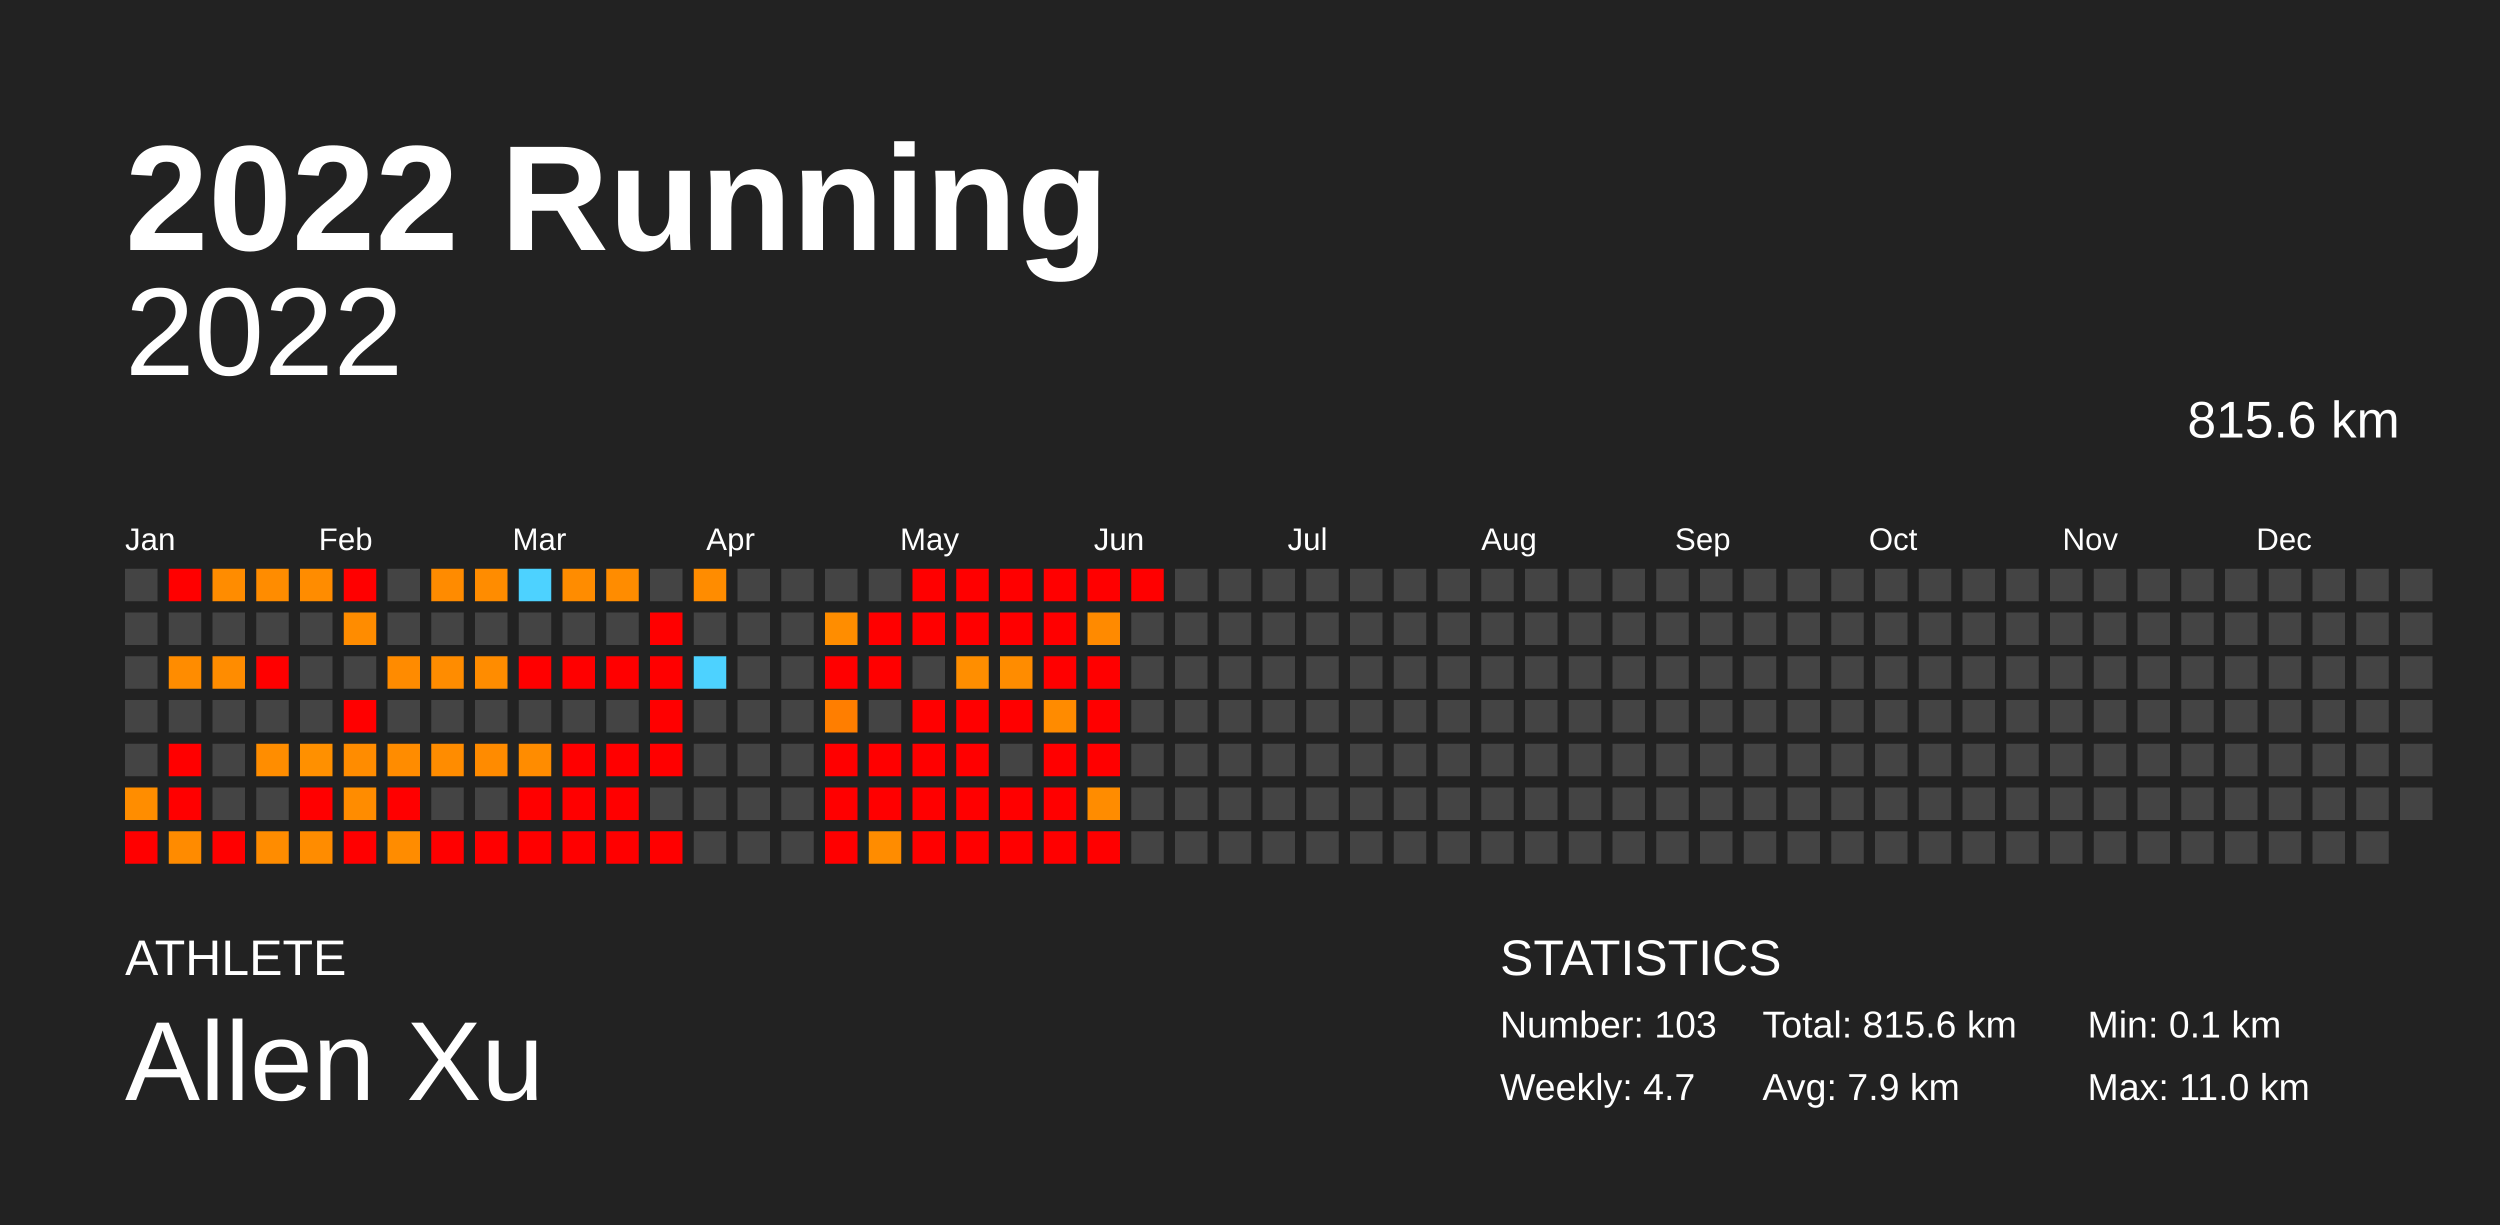
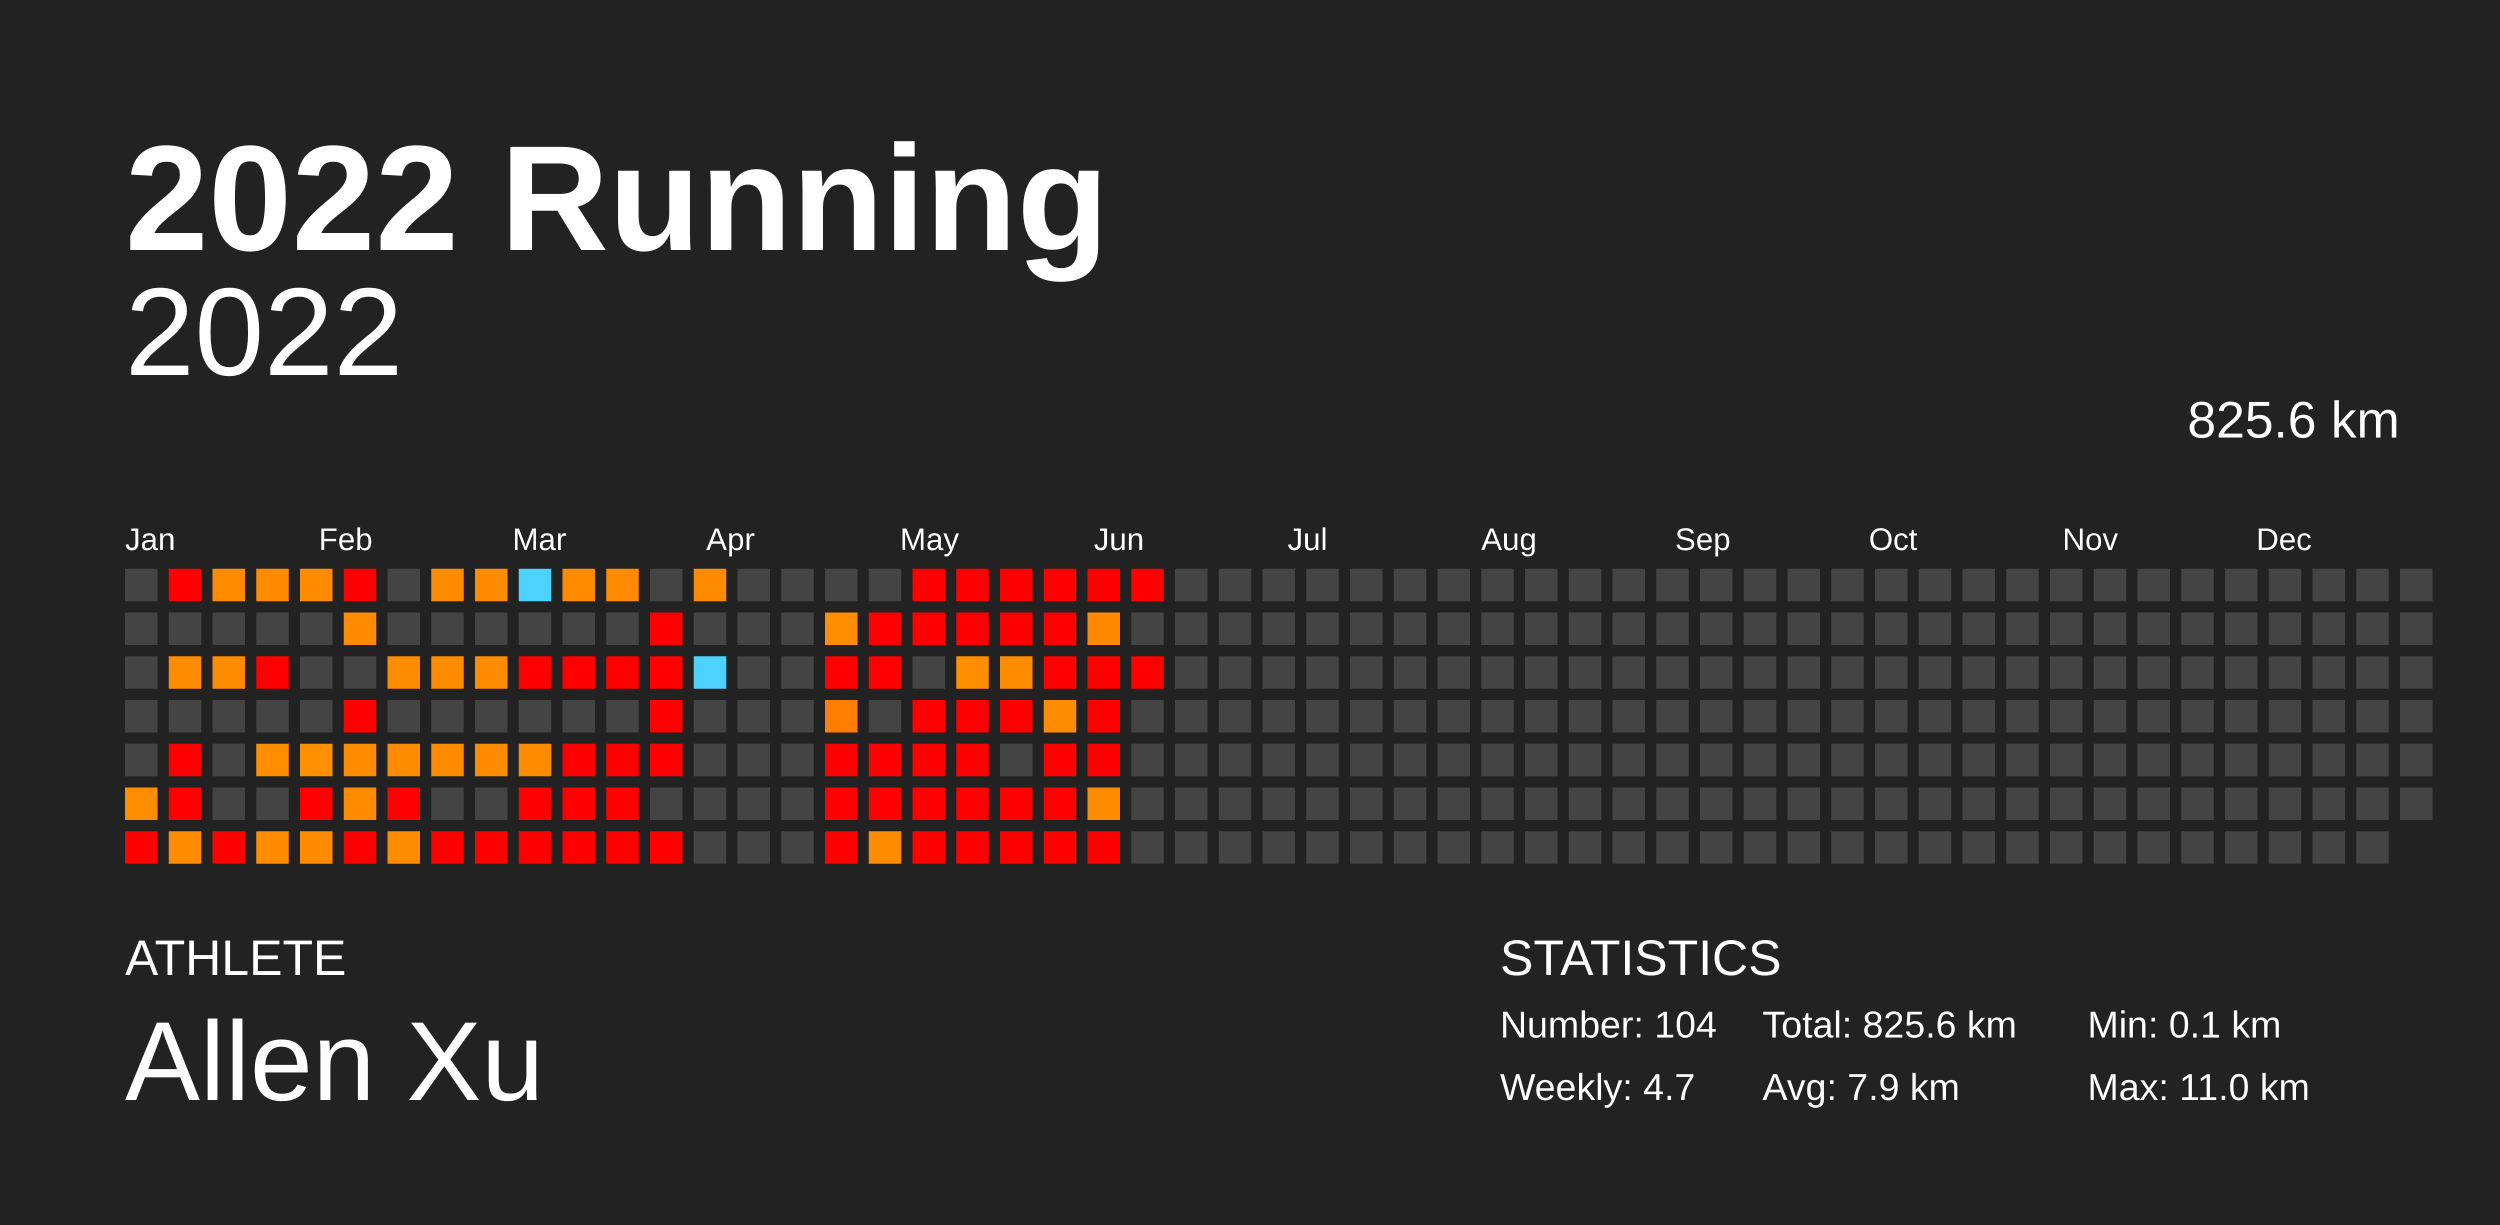
<svg xmlns="http://www.w3.org/2000/svg" baseProfile="full" height="98mm" version="1.1" viewBox="0,0,200,98" width="200mm">
  <defs />
  <rect fill="#222222" height="98" width="200" x="0" y="0" />
  <text fill="#FFFFFF" style="font-size:12px; font-family:Arial; font-weight:bold;" x="10" y="20">2022 Running</text>
  <text fill="#FFFFFF" style="font-size:4px; font-family:Arial" x="10" y="78">ATHLETE</text>
  <text fill="#FFFFFF" style="font-size:9px; font-family:Arial" x="10" y="88">Allen Xu</text>
  <text fill="#FFFFFF" style="font-size:4px; font-family:Arial" x="120" y="78">STATISTICS</text>
-   <text fill="#FFFFFF" style="font-size:3px; font-family:Arial" x="120" y="83">Number: 103</text>
+   <text fill="#FFFFFF" style="font-size:3px; font-family:Arial" x="120" y="83">Number: 104</text>
  <text fill="#FFFFFF" style="font-size:3px; font-family:Arial" x="120" y="88">Weekly: 4.7</text>
-   <text fill="#FFFFFF" style="font-size:3px; font-family:Arial" x="141" y="83">Total: 815.6 km</text>
+   <text fill="#FFFFFF" style="font-size:3px; font-family:Arial" x="141" y="83">Total: 825.6 km</text>
  <text fill="#FFFFFF" style="font-size:3px; font-family:Arial" x="141" y="88">Avg: 7.9 km</text>
  <text fill="#FFFFFF" style="font-size:3px; font-family:Arial" x="167" y="83">Min: 0.1 km</text>
  <text fill="#FFFFFF" style="font-size:3px; font-family:Arial" x="167" y="88">Max: 11.0 km</text>
  <text alignment-baseline="hanging" fill="#FFFFFF" style="font-size:10.0px; font-family:Arial;" x="10" y="30">2022</text>
-   <text alignment-baseline="hanging" fill="#FFFFFF" style="font-size:4.125px; font-family:Arial;" x="175" y="35">815.6 km</text>
+   <text alignment-baseline="hanging" fill="#FFFFFF" style="font-size:4.125px; font-family:Arial;" x="175" y="35">825.6 km</text>
  <text fill="#FFFFFF" style="font-size:2.5px; font-family:Arial" x="10.0" y="44">Jan</text>
  <text fill="#FFFFFF" style="font-size:2.5px; font-family:Arial" x="25.5" y="44">Feb</text>
  <text fill="#FFFFFF" style="font-size:2.5px; font-family:Arial" x="41.0" y="44">Mar</text>
  <text fill="#FFFFFF" style="font-size:2.5px; font-family:Arial" x="56.5" y="44">Apr</text>
  <text fill="#FFFFFF" style="font-size:2.5px; font-family:Arial" x="72.0" y="44">May</text>
  <text fill="#FFFFFF" style="font-size:2.5px; font-family:Arial" x="87.5" y="44">Jun</text>
  <text fill="#FFFFFF" style="font-size:2.5px; font-family:Arial" x="103.0" y="44">Jul</text>
  <text fill="#FFFFFF" style="font-size:2.5px; font-family:Arial" x="118.5" y="44">Aug</text>
  <text fill="#FFFFFF" style="font-size:2.5px; font-family:Arial" x="134.0" y="44">Sep</text>
  <text fill="#FFFFFF" style="font-size:2.5px; font-family:Arial" x="149.5" y="44">Oct</text>
  <text fill="#FFFFFF" style="font-size:2.5px; font-family:Arial" x="165.0" y="44">Nov</text>
  <text fill="#FFFFFF" style="font-size:2.5px; font-family:Arial" x="180.5" y="44">Dec</text>
  <rect fill="#444444" height="2.6" width="2.6" x="10.0" y="45.5" />
  <rect fill="#444444" height="2.6" width="2.6" x="10.0" y="49.0" />
  <rect fill="#444444" height="2.6" width="2.6" x="10.0" y="52.5" />
  <rect fill="#444444" height="2.6" width="2.6" x="10.0" y="56.0" />
  <rect fill="#444444" height="2.6" width="2.6" x="10.0" y="59.5" />
  <rect fill="#ff8d00" height="2.6" width="2.6" x="10.0" y="63.0" />
  <rect fill="red" height="2.6" width="2.6" x="10.0" y="66.5" />
  <rect fill="red" height="2.6" width="2.6" x="13.5" y="45.5" />
  <rect fill="#444444" height="2.6" width="2.6" x="13.5" y="49.0" />
  <rect fill="#ff8c00" height="2.6" width="2.6" x="13.5" y="52.5" />
  <rect fill="#444444" height="2.6" width="2.6" x="13.5" y="56.0" />
  <rect fill="red" height="2.6" width="2.6" x="13.5" y="59.5" />
  <rect fill="red" height="2.6" width="2.6" x="13.5" y="63.0" />
  <rect fill="#ff8b00" height="2.6" width="2.6" x="13.5" y="66.5" />
  <rect fill="#ff8c00" height="2.6" width="2.6" x="17.0" y="45.5" />
  <rect fill="#444444" height="2.6" width="2.6" x="17.0" y="49.0" />
  <rect fill="#ff8c00" height="2.6" width="2.6" x="17.0" y="52.5" />
  <rect fill="#444444" height="2.6" width="2.6" x="17.0" y="56.0" />
  <rect fill="#444444" height="2.6" width="2.6" x="17.0" y="59.5" />
  <rect fill="#444444" height="2.6" width="2.6" x="17.0" y="63.0" />
  <rect fill="red" height="2.6" width="2.6" x="17.0" y="66.5" />
  <rect fill="#ff8c00" height="2.6" width="2.6" x="20.5" y="45.5" />
  <rect fill="#444444" height="2.6" width="2.6" x="20.5" y="49.0" />
  <rect fill="red" height="2.6" width="2.6" x="20.5" y="52.5" />
  <rect fill="#444444" height="2.6" width="2.6" x="20.5" y="56.0" />
  <rect fill="#ff8d00" height="2.6" width="2.6" x="20.5" y="59.5" />
  <rect fill="#444444" height="2.6" width="2.6" x="20.5" y="63.0" />
  <rect fill="#ff8c00" height="2.6" width="2.6" x="20.5" y="66.5" />
  <rect fill="#ff8c00" height="2.6" width="2.6" x="24.0" y="45.5" />
  <rect fill="#444444" height="2.6" width="2.6" x="24.0" y="49.0" />
  <rect fill="#444444" height="2.6" width="2.6" x="24.0" y="52.5" />
  <rect fill="#444444" height="2.6" width="2.6" x="24.0" y="56.0" />
  <rect fill="#ff9000" height="2.6" width="2.6" x="24.0" y="59.5" />
  <rect fill="red" height="2.6" width="2.6" x="24.0" y="63.0" />
  <rect fill="#ff8c00" height="2.6" width="2.6" x="24.0" y="66.5" />
  <rect fill="red" height="2.6" width="2.6" x="27.5" y="45.5" />
  <rect fill="#ff8c00" height="2.6" width="2.6" x="27.5" y="49.0" />
  <rect fill="#444444" height="2.6" width="2.6" x="27.5" y="52.5" />
  <rect fill="red" height="2.6" width="2.6" x="27.5" y="56.0" />
  <rect fill="#ff8c00" height="2.6" width="2.6" x="27.5" y="59.5" />
  <rect fill="#ff8c00" height="2.6" width="2.6" x="27.5" y="63.0" />
  <rect fill="red" height="2.6" width="2.6" x="27.5" y="66.5" />
  <rect fill="#444444" height="2.6" width="2.6" x="31.0" y="45.5" />
  <rect fill="#444444" height="2.6" width="2.6" x="31.0" y="49.0" />
  <rect fill="#ff8b00" height="2.6" width="2.6" x="31.0" y="52.5" />
  <rect fill="#444444" height="2.6" width="2.6" x="31.0" y="56.0" />
  <rect fill="#ff8c00" height="2.6" width="2.6" x="31.0" y="59.5" />
  <rect fill="red" height="2.6" width="2.6" x="31.0" y="63.0" />
  <rect fill="#ff8c00" height="2.6" width="2.6" x="31.0" y="66.5" />
  <rect fill="#ff8b00" height="2.6" width="2.6" x="34.5" y="45.5" />
  <rect fill="#444444" height="2.6" width="2.6" x="34.5" y="49.0" />
  <rect fill="#ff8c00" height="2.6" width="2.6" x="34.5" y="52.5" />
  <rect fill="#444444" height="2.6" width="2.6" x="34.5" y="56.0" />
  <rect fill="#ff8c00" height="2.6" width="2.6" x="34.5" y="59.5" />
  <rect fill="#444444" height="2.6" width="2.6" x="34.5" y="63.0" />
  <rect fill="red" height="2.6" width="2.6" x="34.5" y="66.5" />
  <rect fill="#ff8c00" height="2.6" width="2.6" x="38.0" y="45.5" />
  <rect fill="#444444" height="2.6" width="2.6" x="38.0" y="49.0" />
  <rect fill="#ff8c00" height="2.6" width="2.6" x="38.0" y="52.5" />
  <rect fill="#444444" height="2.6" width="2.6" x="38.0" y="56.0" />
  <rect fill="#ff8b00" height="2.6" width="2.6" x="38.0" y="59.5" />
  <rect fill="#444444" height="2.6" width="2.6" x="38.0" y="63.0" />
  <rect fill="red" height="2.6" width="2.6" x="38.0" y="66.5" />
  <rect fill="#4dd2ff" height="2.6" width="2.6" x="41.5" y="45.5" />
  <rect fill="#444444" height="2.6" width="2.6" x="41.5" y="49.0" />
  <rect fill="red" height="2.6" width="2.6" x="41.5" y="52.5" />
  <rect fill="#444444" height="2.6" width="2.6" x="41.5" y="56.0" />
  <rect fill="#ff8c00" height="2.6" width="2.6" x="41.5" y="59.5" />
  <rect fill="red" height="2.6" width="2.6" x="41.5" y="63.0" />
  <rect fill="red" height="2.6" width="2.6" x="41.5" y="66.5" />
  <rect fill="#ff8c00" height="2.6" width="2.6" x="45.0" y="45.5" />
  <rect fill="#444444" height="2.6" width="2.6" x="45.0" y="49.0" />
  <rect fill="red" height="2.6" width="2.6" x="45.0" y="52.5" />
  <rect fill="#444444" height="2.6" width="2.6" x="45.0" y="56.0" />
  <rect fill="red" height="2.6" width="2.6" x="45.0" y="59.5" />
  <rect fill="red" height="2.6" width="2.6" x="45.0" y="63.0" />
  <rect fill="red" height="2.6" width="2.6" x="45.0" y="66.5" />
  <rect fill="#ff8c00" height="2.6" width="2.6" x="48.5" y="45.5" />
  <rect fill="#444444" height="2.6" width="2.6" x="48.5" y="49.0" />
  <rect fill="red" height="2.6" width="2.6" x="48.5" y="52.5" />
  <rect fill="#444444" height="2.6" width="2.6" x="48.5" y="56.0" />
  <rect fill="red" height="2.6" width="2.6" x="48.5" y="59.5" />
  <rect fill="red" height="2.6" width="2.6" x="48.5" y="63.0" />
  <rect fill="red" height="2.6" width="2.6" x="48.5" y="66.5" />
  <rect fill="#444444" height="2.6" width="2.6" x="52.0" y="45.5" />
  <rect fill="red" height="2.6" width="2.6" x="52.0" y="49.0" />
  <rect fill="red" height="2.6" width="2.6" x="52.0" y="52.5" />
  <rect fill="red" height="2.6" width="2.6" x="52.0" y="56.0" />
  <rect fill="red" height="2.6" width="2.6" x="52.0" y="59.5" />
  <rect fill="#444444" height="2.6" width="2.6" x="52.0" y="63.0" />
  <rect fill="red" height="2.6" width="2.6" x="52.0" y="66.5" />
  <rect fill="#ff8c00" height="2.6" width="2.6" x="55.5" y="45.5" />
  <rect fill="#444444" height="2.6" width="2.6" x="55.5" y="49.0" />
  <rect fill="#4dd2ff" height="2.6" width="2.6" x="55.5" y="52.5" />
  <rect fill="#444444" height="2.6" width="2.6" x="55.5" y="56.0" />
  <rect fill="#444444" height="2.6" width="2.6" x="55.5" y="59.5" />
  <rect fill="#444444" height="2.6" width="2.6" x="55.5" y="63.0" />
  <rect fill="#444444" height="2.6" width="2.6" x="55.5" y="66.5" />
  <rect fill="#444444" height="2.6" width="2.6" x="59.0" y="45.5" />
  <rect fill="#444444" height="2.6" width="2.6" x="59.0" y="49.0" />
  <rect fill="#444444" height="2.6" width="2.6" x="59.0" y="52.5" />
  <rect fill="#444444" height="2.6" width="2.6" x="59.0" y="56.0" />
  <rect fill="#444444" height="2.6" width="2.6" x="59.0" y="59.5" />
  <rect fill="#444444" height="2.6" width="2.6" x="59.0" y="63.0" />
  <rect fill="#444444" height="2.6" width="2.6" x="59.0" y="66.5" />
  <rect fill="#444444" height="2.6" width="2.6" x="62.5" y="45.5" />
  <rect fill="#444444" height="2.6" width="2.6" x="62.5" y="49.0" />
  <rect fill="#444444" height="2.6" width="2.6" x="62.5" y="52.5" />
  <rect fill="#444444" height="2.6" width="2.6" x="62.5" y="56.0" />
  <rect fill="#444444" height="2.6" width="2.6" x="62.5" y="59.5" />
  <rect fill="#444444" height="2.6" width="2.6" x="62.5" y="63.0" />
  <rect fill="#444444" height="2.6" width="2.6" x="62.5" y="66.5" />
  <rect fill="#444444" height="2.6" width="2.6" x="66.0" y="45.5" />
  <rect fill="#ff8d00" height="2.6" width="2.6" x="66.0" y="49.0" />
  <rect fill="red" height="2.6" width="2.6" x="66.0" y="52.5" />
  <rect fill="#ff7e00" height="2.6" width="2.6" x="66.0" y="56.0" />
  <rect fill="red" height="2.6" width="2.6" x="66.0" y="59.5" />
  <rect fill="red" height="2.6" width="2.6" x="66.0" y="63.0" />
  <rect fill="red" height="2.6" width="2.6" x="66.0" y="66.5" />
  <rect fill="#444444" height="2.6" width="2.6" x="69.5" y="45.5" />
  <rect fill="red" height="2.6" width="2.6" x="69.5" y="49.0" />
  <rect fill="red" height="2.6" width="2.6" x="69.5" y="52.5" />
  <rect fill="#444444" height="2.6" width="2.6" x="69.5" y="56.0" />
  <rect fill="red" height="2.6" width="2.6" x="69.5" y="59.5" />
  <rect fill="red" height="2.6" width="2.6" x="69.5" y="63.0" />
  <rect fill="#ff8c00" height="2.6" width="2.6" x="69.5" y="66.5" />
  <rect fill="red" height="2.6" width="2.6" x="73.0" y="45.5" />
  <rect fill="red" height="2.6" width="2.6" x="73.0" y="49.0" />
  <rect fill="#444444" height="2.6" width="2.6" x="73.0" y="52.5" />
  <rect fill="red" height="2.6" width="2.6" x="73.0" y="56.0" />
  <rect fill="red" height="2.6" width="2.6" x="73.0" y="59.5" />
  <rect fill="red" height="2.6" width="2.6" x="73.0" y="63.0" />
  <rect fill="red" height="2.6" width="2.6" x="73.0" y="66.5" />
  <rect fill="red" height="2.6" width="2.6" x="76.5" y="45.5" />
  <rect fill="red" height="2.6" width="2.6" x="76.5" y="49.0" />
  <rect fill="#ff8e00" height="2.6" width="2.6" x="76.5" y="52.5" />
  <rect fill="red" height="2.6" width="2.6" x="76.5" y="56.0" />
  <rect fill="red" height="2.6" width="2.6" x="76.5" y="59.5" />
  <rect fill="red" height="2.6" width="2.6" x="76.5" y="63.0" />
  <rect fill="red" height="2.6" width="2.6" x="76.5" y="66.5" />
  <rect fill="red" height="2.6" width="2.6" x="80.0" y="45.5" />
  <rect fill="red" height="2.6" width="2.6" x="80.0" y="49.0" />
  <rect fill="#ff8c00" height="2.6" width="2.6" x="80.0" y="52.5" />
  <rect fill="red" height="2.6" width="2.6" x="80.0" y="56.0" />
  <rect fill="#444444" height="2.6" width="2.6" x="80.0" y="59.5" />
  <rect fill="red" height="2.6" width="2.6" x="80.0" y="63.0" />
  <rect fill="red" height="2.6" width="2.6" x="80.0" y="66.5" />
  <rect fill="red" height="2.6" width="2.6" x="83.5" y="45.5" />
  <rect fill="red" height="2.6" width="2.6" x="83.5" y="49.0" />
  <rect fill="red" height="2.6" width="2.6" x="83.5" y="52.5" />
  <rect fill="#ff8b00" height="2.6" width="2.6" x="83.5" y="56.0" />
  <rect fill="red" height="2.6" width="2.6" x="83.5" y="59.5" />
  <rect fill="red" height="2.6" width="2.6" x="83.5" y="63.0" />
  <rect fill="red" height="2.6" width="2.6" x="83.5" y="66.5" />
  <rect fill="red" height="2.6" width="2.6" x="87.0" y="45.5" />
  <rect fill="#ff8a00" height="2.6" width="2.6" x="87.0" y="49.0" />
  <rect fill="red" height="2.6" width="2.6" x="87.0" y="52.5" />
  <rect fill="red" height="2.6" width="2.6" x="87.0" y="56.0" />
  <rect fill="red" height="2.6" width="2.6" x="87.0" y="59.5" />
  <rect fill="#ff8c00" height="2.6" width="2.6" x="87.0" y="63.0" />
  <rect fill="red" height="2.6" width="2.6" x="87.0" y="66.5" />
  <rect fill="red" height="2.6" width="2.6" x="90.5" y="45.5" />
  <rect fill="#444444" height="2.6" width="2.6" x="90.5" y="49.0" />
-   <rect fill="#444444" height="2.6" width="2.6" x="90.5" y="52.5" />
+   <rect fill="red" height="2.6" width="2.6" x="90.5" y="52.5" />
  <rect fill="#444444" height="2.6" width="2.6" x="90.5" y="56.0" />
  <rect fill="#444444" height="2.6" width="2.6" x="90.5" y="59.5" />
  <rect fill="#444444" height="2.6" width="2.6" x="90.5" y="63.0" />
  <rect fill="#444444" height="2.6" width="2.6" x="90.5" y="66.5" />
  <rect fill="#444444" height="2.6" width="2.6" x="94.0" y="45.5" />
  <rect fill="#444444" height="2.6" width="2.6" x="94.0" y="49.0" />
  <rect fill="#444444" height="2.6" width="2.6" x="94.0" y="52.5" />
  <rect fill="#444444" height="2.6" width="2.6" x="94.0" y="56.0" />
  <rect fill="#444444" height="2.6" width="2.6" x="94.0" y="59.5" />
  <rect fill="#444444" height="2.6" width="2.6" x="94.0" y="63.0" />
  <rect fill="#444444" height="2.6" width="2.6" x="94.0" y="66.5" />
  <rect fill="#444444" height="2.6" width="2.6" x="97.5" y="45.5" />
  <rect fill="#444444" height="2.6" width="2.6" x="97.5" y="49.0" />
  <rect fill="#444444" height="2.6" width="2.6" x="97.5" y="52.5" />
  <rect fill="#444444" height="2.6" width="2.6" x="97.5" y="56.0" />
  <rect fill="#444444" height="2.6" width="2.6" x="97.5" y="59.5" />
  <rect fill="#444444" height="2.6" width="2.6" x="97.5" y="63.0" />
  <rect fill="#444444" height="2.6" width="2.6" x="97.5" y="66.5" />
  <rect fill="#444444" height="2.6" width="2.6" x="101.0" y="45.5" />
  <rect fill="#444444" height="2.6" width="2.6" x="101.0" y="49.0" />
  <rect fill="#444444" height="2.6" width="2.6" x="101.0" y="52.5" />
  <rect fill="#444444" height="2.6" width="2.6" x="101.0" y="56.0" />
  <rect fill="#444444" height="2.6" width="2.6" x="101.0" y="59.5" />
  <rect fill="#444444" height="2.6" width="2.6" x="101.0" y="63.0" />
  <rect fill="#444444" height="2.6" width="2.6" x="101.0" y="66.5" />
  <rect fill="#444444" height="2.6" width="2.6" x="104.5" y="45.5" />
  <rect fill="#444444" height="2.6" width="2.6" x="104.5" y="49.0" />
  <rect fill="#444444" height="2.6" width="2.6" x="104.5" y="52.5" />
  <rect fill="#444444" height="2.6" width="2.6" x="104.5" y="56.0" />
  <rect fill="#444444" height="2.6" width="2.6" x="104.5" y="59.5" />
  <rect fill="#444444" height="2.6" width="2.6" x="104.5" y="63.0" />
  <rect fill="#444444" height="2.6" width="2.6" x="104.5" y="66.5" />
  <rect fill="#444444" height="2.6" width="2.6" x="108.0" y="45.5" />
  <rect fill="#444444" height="2.6" width="2.6" x="108.0" y="49.0" />
  <rect fill="#444444" height="2.6" width="2.6" x="108.0" y="52.5" />
  <rect fill="#444444" height="2.6" width="2.6" x="108.0" y="56.0" />
  <rect fill="#444444" height="2.6" width="2.6" x="108.0" y="59.5" />
  <rect fill="#444444" height="2.6" width="2.6" x="108.0" y="63.0" />
  <rect fill="#444444" height="2.6" width="2.6" x="108.0" y="66.5" />
  <rect fill="#444444" height="2.6" width="2.6" x="111.5" y="45.5" />
  <rect fill="#444444" height="2.6" width="2.6" x="111.5" y="49.0" />
  <rect fill="#444444" height="2.6" width="2.6" x="111.5" y="52.5" />
  <rect fill="#444444" height="2.6" width="2.6" x="111.5" y="56.0" />
  <rect fill="#444444" height="2.6" width="2.6" x="111.5" y="59.5" />
  <rect fill="#444444" height="2.6" width="2.6" x="111.5" y="63.0" />
  <rect fill="#444444" height="2.6" width="2.6" x="111.5" y="66.5" />
  <rect fill="#444444" height="2.6" width="2.6" x="115.0" y="45.5" />
  <rect fill="#444444" height="2.6" width="2.6" x="115.0" y="49.0" />
  <rect fill="#444444" height="2.6" width="2.6" x="115.0" y="52.5" />
  <rect fill="#444444" height="2.6" width="2.6" x="115.0" y="56.0" />
  <rect fill="#444444" height="2.6" width="2.6" x="115.0" y="59.5" />
  <rect fill="#444444" height="2.6" width="2.6" x="115.0" y="63.0" />
  <rect fill="#444444" height="2.6" width="2.6" x="115.0" y="66.5" />
  <rect fill="#444444" height="2.6" width="2.6" x="118.5" y="45.5" />
  <rect fill="#444444" height="2.6" width="2.6" x="118.5" y="49.0" />
  <rect fill="#444444" height="2.6" width="2.6" x="118.5" y="52.5" />
  <rect fill="#444444" height="2.6" width="2.6" x="118.5" y="56.0" />
  <rect fill="#444444" height="2.6" width="2.6" x="118.5" y="59.5" />
  <rect fill="#444444" height="2.6" width="2.6" x="118.5" y="63.0" />
  <rect fill="#444444" height="2.6" width="2.6" x="118.5" y="66.5" />
  <rect fill="#444444" height="2.6" width="2.6" x="122.0" y="45.5" />
  <rect fill="#444444" height="2.6" width="2.6" x="122.0" y="49.0" />
  <rect fill="#444444" height="2.6" width="2.6" x="122.0" y="52.5" />
  <rect fill="#444444" height="2.6" width="2.6" x="122.0" y="56.0" />
  <rect fill="#444444" height="2.6" width="2.6" x="122.0" y="59.5" />
  <rect fill="#444444" height="2.6" width="2.6" x="122.0" y="63.0" />
  <rect fill="#444444" height="2.6" width="2.6" x="122.0" y="66.5" />
  <rect fill="#444444" height="2.6" width="2.6" x="125.5" y="45.5" />
  <rect fill="#444444" height="2.6" width="2.6" x="125.5" y="49.0" />
  <rect fill="#444444" height="2.6" width="2.6" x="125.5" y="52.5" />
  <rect fill="#444444" height="2.6" width="2.6" x="125.5" y="56.0" />
  <rect fill="#444444" height="2.6" width="2.6" x="125.5" y="59.5" />
  <rect fill="#444444" height="2.6" width="2.6" x="125.5" y="63.0" />
  <rect fill="#444444" height="2.6" width="2.6" x="125.5" y="66.5" />
  <rect fill="#444444" height="2.6" width="2.6" x="129.0" y="45.5" />
  <rect fill="#444444" height="2.6" width="2.6" x="129.0" y="49.0" />
  <rect fill="#444444" height="2.6" width="2.6" x="129.0" y="52.5" />
  <rect fill="#444444" height="2.6" width="2.6" x="129.0" y="56.0" />
  <rect fill="#444444" height="2.6" width="2.6" x="129.0" y="59.5" />
  <rect fill="#444444" height="2.6" width="2.6" x="129.0" y="63.0" />
  <rect fill="#444444" height="2.6" width="2.6" x="129.0" y="66.5" />
  <rect fill="#444444" height="2.6" width="2.6" x="132.5" y="45.5" />
  <rect fill="#444444" height="2.6" width="2.6" x="132.5" y="49.0" />
  <rect fill="#444444" height="2.6" width="2.6" x="132.5" y="52.5" />
  <rect fill="#444444" height="2.6" width="2.6" x="132.5" y="56.0" />
  <rect fill="#444444" height="2.6" width="2.6" x="132.5" y="59.5" />
  <rect fill="#444444" height="2.6" width="2.6" x="132.5" y="63.0" />
  <rect fill="#444444" height="2.6" width="2.6" x="132.5" y="66.5" />
  <rect fill="#444444" height="2.6" width="2.6" x="136.0" y="45.5" />
  <rect fill="#444444" height="2.6" width="2.6" x="136.0" y="49.0" />
  <rect fill="#444444" height="2.6" width="2.6" x="136.0" y="52.5" />
  <rect fill="#444444" height="2.6" width="2.6" x="136.0" y="56.0" />
  <rect fill="#444444" height="2.6" width="2.6" x="136.0" y="59.5" />
  <rect fill="#444444" height="2.6" width="2.6" x="136.0" y="63.0" />
  <rect fill="#444444" height="2.6" width="2.6" x="136.0" y="66.5" />
  <rect fill="#444444" height="2.6" width="2.6" x="139.5" y="45.5" />
  <rect fill="#444444" height="2.6" width="2.6" x="139.5" y="49.0" />
  <rect fill="#444444" height="2.6" width="2.6" x="139.5" y="52.5" />
  <rect fill="#444444" height="2.6" width="2.6" x="139.5" y="56.0" />
  <rect fill="#444444" height="2.6" width="2.6" x="139.5" y="59.5" />
  <rect fill="#444444" height="2.6" width="2.6" x="139.5" y="63.0" />
  <rect fill="#444444" height="2.6" width="2.6" x="139.5" y="66.5" />
  <rect fill="#444444" height="2.6" width="2.6" x="143.0" y="45.5" />
  <rect fill="#444444" height="2.6" width="2.6" x="143.0" y="49.0" />
  <rect fill="#444444" height="2.6" width="2.6" x="143.0" y="52.5" />
  <rect fill="#444444" height="2.6" width="2.6" x="143.0" y="56.0" />
  <rect fill="#444444" height="2.6" width="2.6" x="143.0" y="59.5" />
  <rect fill="#444444" height="2.6" width="2.6" x="143.0" y="63.0" />
  <rect fill="#444444" height="2.6" width="2.6" x="143.0" y="66.5" />
  <rect fill="#444444" height="2.6" width="2.6" x="146.5" y="45.5" />
  <rect fill="#444444" height="2.6" width="2.6" x="146.5" y="49.0" />
  <rect fill="#444444" height="2.6" width="2.6" x="146.5" y="52.5" />
  <rect fill="#444444" height="2.6" width="2.6" x="146.5" y="56.0" />
  <rect fill="#444444" height="2.6" width="2.6" x="146.5" y="59.5" />
  <rect fill="#444444" height="2.6" width="2.6" x="146.5" y="63.0" />
  <rect fill="#444444" height="2.6" width="2.6" x="146.5" y="66.5" />
  <rect fill="#444444" height="2.6" width="2.6" x="150.0" y="45.5" />
  <rect fill="#444444" height="2.6" width="2.6" x="150.0" y="49.0" />
  <rect fill="#444444" height="2.6" width="2.6" x="150.0" y="52.5" />
  <rect fill="#444444" height="2.6" width="2.6" x="150.0" y="56.0" />
  <rect fill="#444444" height="2.6" width="2.6" x="150.0" y="59.5" />
  <rect fill="#444444" height="2.6" width="2.6" x="150.0" y="63.0" />
  <rect fill="#444444" height="2.6" width="2.6" x="150.0" y="66.5" />
  <rect fill="#444444" height="2.6" width="2.6" x="153.5" y="45.5" />
  <rect fill="#444444" height="2.6" width="2.6" x="153.5" y="49.0" />
  <rect fill="#444444" height="2.6" width="2.6" x="153.5" y="52.5" />
  <rect fill="#444444" height="2.6" width="2.6" x="153.5" y="56.0" />
  <rect fill="#444444" height="2.6" width="2.6" x="153.5" y="59.5" />
  <rect fill="#444444" height="2.6" width="2.6" x="153.5" y="63.0" />
  <rect fill="#444444" height="2.6" width="2.6" x="153.5" y="66.5" />
  <rect fill="#444444" height="2.6" width="2.6" x="157.0" y="45.5" />
  <rect fill="#444444" height="2.6" width="2.6" x="157.0" y="49.0" />
  <rect fill="#444444" height="2.6" width="2.6" x="157.0" y="52.5" />
  <rect fill="#444444" height="2.6" width="2.6" x="157.0" y="56.0" />
  <rect fill="#444444" height="2.6" width="2.6" x="157.0" y="59.5" />
  <rect fill="#444444" height="2.6" width="2.6" x="157.0" y="63.0" />
  <rect fill="#444444" height="2.6" width="2.6" x="157.0" y="66.5" />
  <rect fill="#444444" height="2.6" width="2.6" x="160.5" y="45.5" />
  <rect fill="#444444" height="2.6" width="2.6" x="160.5" y="49.0" />
  <rect fill="#444444" height="2.6" width="2.6" x="160.5" y="52.5" />
  <rect fill="#444444" height="2.6" width="2.6" x="160.5" y="56.0" />
  <rect fill="#444444" height="2.6" width="2.6" x="160.5" y="59.5" />
  <rect fill="#444444" height="2.6" width="2.6" x="160.5" y="63.0" />
  <rect fill="#444444" height="2.6" width="2.6" x="160.5" y="66.5" />
  <rect fill="#444444" height="2.6" width="2.6" x="164.0" y="45.5" />
  <rect fill="#444444" height="2.6" width="2.6" x="164.0" y="49.0" />
  <rect fill="#444444" height="2.6" width="2.6" x="164.0" y="52.5" />
  <rect fill="#444444" height="2.6" width="2.6" x="164.0" y="56.0" />
  <rect fill="#444444" height="2.6" width="2.6" x="164.0" y="59.5" />
  <rect fill="#444444" height="2.6" width="2.6" x="164.0" y="63.0" />
  <rect fill="#444444" height="2.6" width="2.6" x="164.0" y="66.5" />
  <rect fill="#444444" height="2.6" width="2.6" x="167.5" y="45.5" />
  <rect fill="#444444" height="2.6" width="2.6" x="167.5" y="49.0" />
  <rect fill="#444444" height="2.6" width="2.6" x="167.5" y="52.5" />
  <rect fill="#444444" height="2.6" width="2.6" x="167.5" y="56.0" />
  <rect fill="#444444" height="2.6" width="2.6" x="167.5" y="59.5" />
  <rect fill="#444444" height="2.6" width="2.6" x="167.5" y="63.0" />
  <rect fill="#444444" height="2.6" width="2.6" x="167.5" y="66.5" />
  <rect fill="#444444" height="2.6" width="2.6" x="171.0" y="45.5" />
  <rect fill="#444444" height="2.6" width="2.6" x="171.0" y="49.0" />
  <rect fill="#444444" height="2.6" width="2.6" x="171.0" y="52.5" />
  <rect fill="#444444" height="2.6" width="2.6" x="171.0" y="56.0" />
  <rect fill="#444444" height="2.6" width="2.6" x="171.0" y="59.5" />
  <rect fill="#444444" height="2.6" width="2.6" x="171.0" y="63.0" />
  <rect fill="#444444" height="2.6" width="2.6" x="171.0" y="66.5" />
  <rect fill="#444444" height="2.6" width="2.6" x="174.5" y="45.5" />
  <rect fill="#444444" height="2.6" width="2.6" x="174.5" y="49.0" />
  <rect fill="#444444" height="2.6" width="2.6" x="174.5" y="52.5" />
  <rect fill="#444444" height="2.6" width="2.6" x="174.5" y="56.0" />
  <rect fill="#444444" height="2.6" width="2.6" x="174.5" y="59.5" />
  <rect fill="#444444" height="2.6" width="2.6" x="174.5" y="63.0" />
  <rect fill="#444444" height="2.6" width="2.6" x="174.5" y="66.5" />
  <rect fill="#444444" height="2.6" width="2.6" x="178.0" y="45.5" />
  <rect fill="#444444" height="2.6" width="2.6" x="178.0" y="49.0" />
  <rect fill="#444444" height="2.6" width="2.6" x="178.0" y="52.5" />
  <rect fill="#444444" height="2.6" width="2.6" x="178.0" y="56.0" />
  <rect fill="#444444" height="2.6" width="2.6" x="178.0" y="59.5" />
  <rect fill="#444444" height="2.6" width="2.6" x="178.0" y="63.0" />
  <rect fill="#444444" height="2.6" width="2.6" x="178.0" y="66.5" />
  <rect fill="#444444" height="2.6" width="2.6" x="181.5" y="45.5" />
  <rect fill="#444444" height="2.6" width="2.6" x="181.5" y="49.0" />
  <rect fill="#444444" height="2.6" width="2.6" x="181.5" y="52.5" />
  <rect fill="#444444" height="2.6" width="2.6" x="181.5" y="56.0" />
  <rect fill="#444444" height="2.6" width="2.6" x="181.5" y="59.5" />
  <rect fill="#444444" height="2.6" width="2.6" x="181.5" y="63.0" />
  <rect fill="#444444" height="2.6" width="2.6" x="181.5" y="66.5" />
  <rect fill="#444444" height="2.6" width="2.6" x="185.0" y="45.5" />
  <rect fill="#444444" height="2.6" width="2.6" x="185.0" y="49.0" />
  <rect fill="#444444" height="2.6" width="2.6" x="185.0" y="52.5" />
  <rect fill="#444444" height="2.6" width="2.6" x="185.0" y="56.0" />
  <rect fill="#444444" height="2.6" width="2.6" x="185.0" y="59.5" />
  <rect fill="#444444" height="2.6" width="2.6" x="185.0" y="63.0" />
  <rect fill="#444444" height="2.6" width="2.6" x="185.0" y="66.5" />
  <rect fill="#444444" height="2.6" width="2.6" x="188.5" y="45.5" />
  <rect fill="#444444" height="2.6" width="2.6" x="188.5" y="49.0" />
  <rect fill="#444444" height="2.6" width="2.6" x="188.5" y="52.5" />
  <rect fill="#444444" height="2.6" width="2.6" x="188.5" y="56.0" />
  <rect fill="#444444" height="2.6" width="2.6" x="188.5" y="59.5" />
  <rect fill="#444444" height="2.6" width="2.6" x="188.5" y="63.0" />
  <rect fill="#444444" height="2.6" width="2.6" x="188.5" y="66.5" />
  <rect fill="#444444" height="2.6" width="2.6" x="192.0" y="45.5" />
  <rect fill="#444444" height="2.6" width="2.6" x="192.0" y="49.0" />
  <rect fill="#444444" height="2.6" width="2.6" x="192.0" y="52.5" />
  <rect fill="#444444" height="2.6" width="2.6" x="192.0" y="56.0" />
  <rect fill="#444444" height="2.6" width="2.6" x="192.0" y="59.5" />
  <rect fill="#444444" height="2.6" width="2.6" x="192.0" y="63.0" />
</svg>
